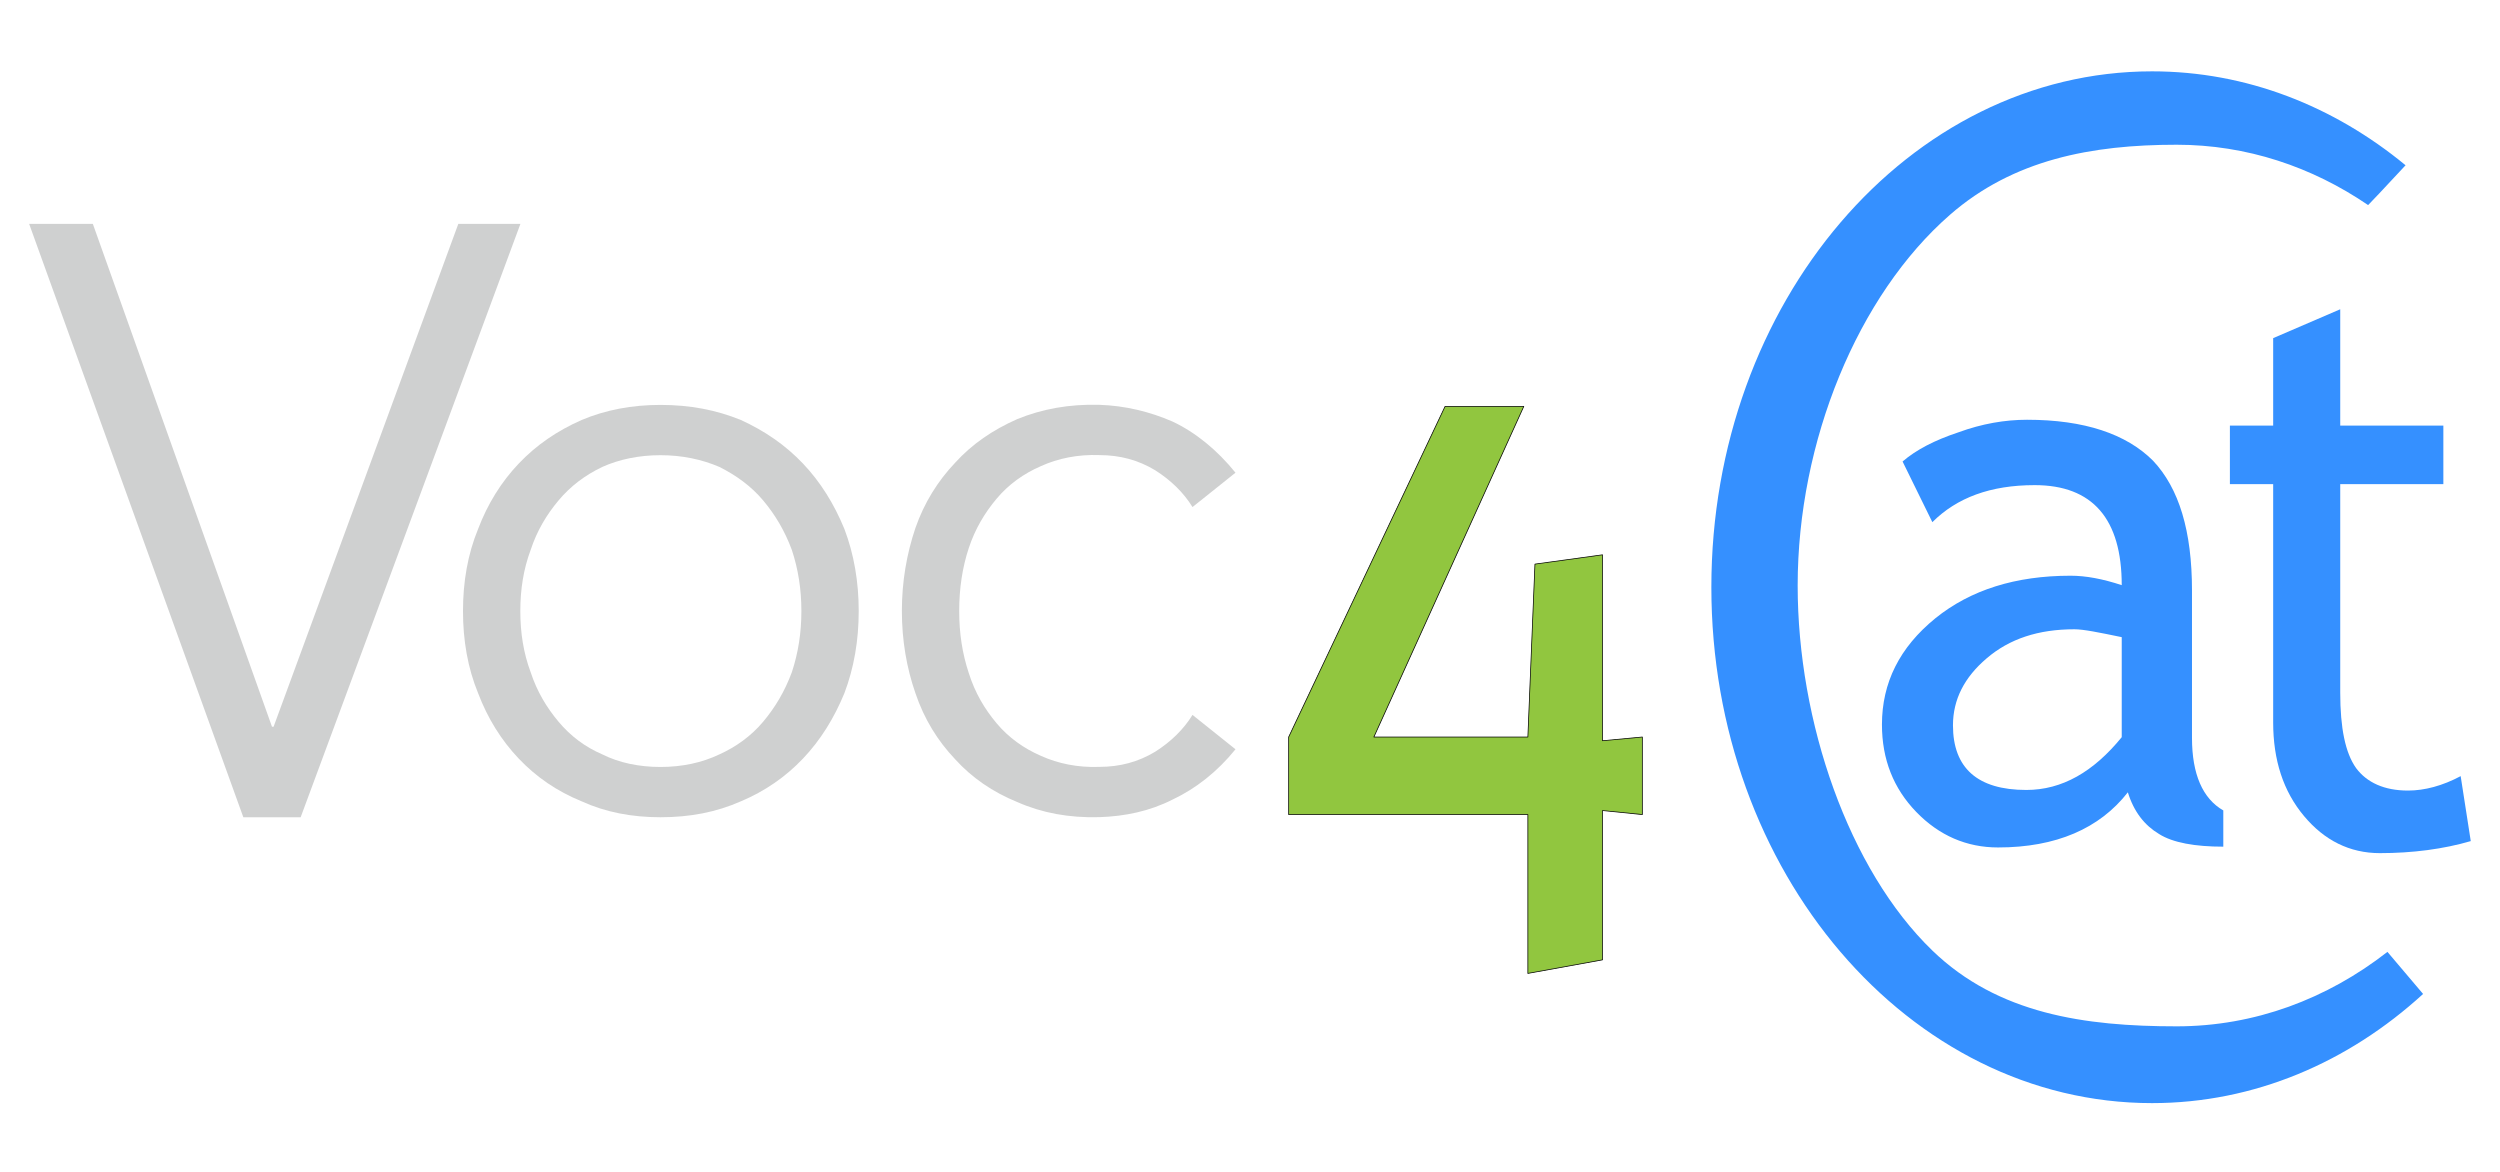
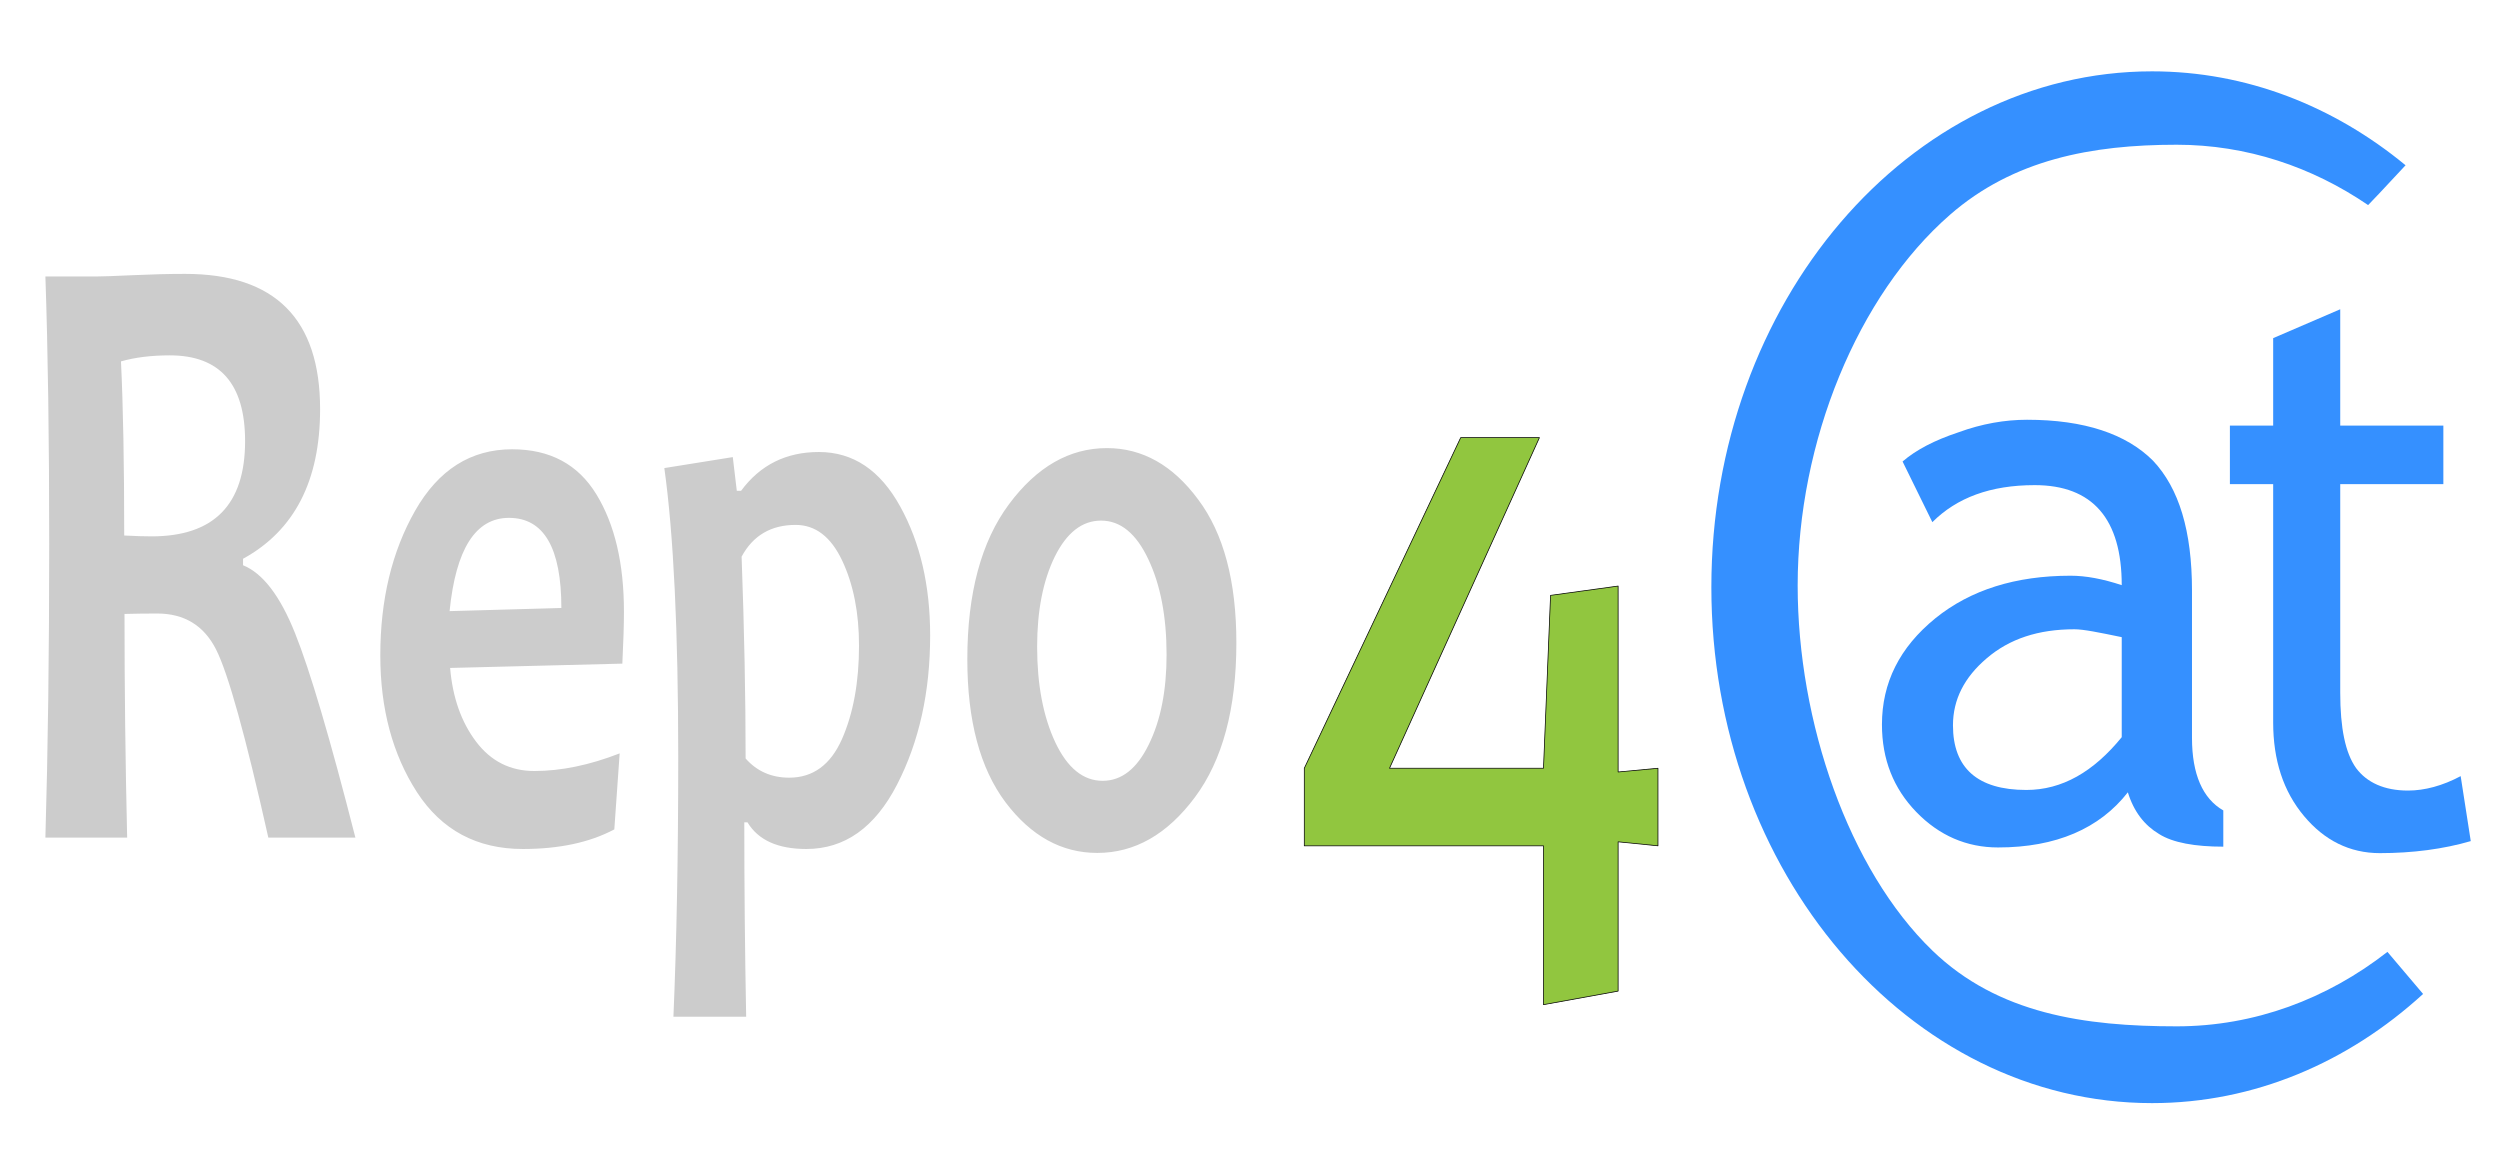
<svg xmlns="http://www.w3.org/2000/svg" width="320" height="150" viewBox="0 0 320 150" version="1.1" xml:space="preserve" style="clip-rule:evenodd;fill-rule:evenodd;stroke-linecap:round;stroke-linejoin:round;stroke-miterlimit:1.5" id="svg10">
-   <g transform="matrix(101.9185,0,0,107.2766,4.03559,104.6079)" id="g1">
-     <path d="m 0.302,-0.108 h 0.002 l 0.232,-0.6 H 0.614 L 0.338,0 H 0.266 l -0.269,-0.708 h 0.08 z" style="fill:#cfd0d0;fill-rule:nonzero" id="path1" />
-   </g>
-   <g transform="matrix(101.9185,0,0,107.2766,54.37028,103.3206)" id="g2">
-     <path d="M 0.473,-0.234 C 0.473,-0.26 0.469,-0.284 0.461,-0.307 0.452,-0.33 0.44,-0.349 0.425,-0.366 0.41,-0.383 0.391,-0.396 0.37,-0.406 0.348,-0.415 0.323,-0.42 0.296,-0.42 c -0.027,0 -0.052,0.005 -0.073,0.014 -0.022,0.01 -0.04,0.023 -0.055,0.04 -0.015,0.017 -0.027,0.036 -0.035,0.059 -0.009,0.023 -0.013,0.047 -0.013,0.073 0,0.026 0.004,0.05 0.013,0.073 0.008,0.023 0.02,0.042 0.035,0.059 0.015,0.017 0.033,0.03 0.055,0.039 0.021,0.01 0.046,0.015 0.073,0.015 0.027,0 0.052,-0.005 0.074,-0.015 0.021,-0.009 0.04,-0.022 0.055,-0.039 0.015,-0.017 0.027,-0.036 0.036,-0.059 0.008,-0.023 0.012,-0.047 0.012,-0.073 z m 0.072,0 c 0,0.035 -0.006,0.068 -0.018,0.098 -0.013,0.03 -0.03,0.056 -0.052,0.078 C 0.453,-0.036 0.427,-0.019 0.397,-0.007 0.366,0.006 0.333,0.012 0.296,0.012 0.26,0.012 0.227,0.006 0.197,-0.007 0.166,-0.019 0.14,-0.036 0.118,-0.058 0.096,-0.08 0.079,-0.106 0.067,-0.136 0.054,-0.166 0.048,-0.199 0.048,-0.234 c 0,-0.035 0.006,-0.068 0.019,-0.098 0.012,-0.03 0.029,-0.056 0.051,-0.078 0.022,-0.022 0.048,-0.039 0.079,-0.052 0.03,-0.012 0.063,-0.018 0.099,-0.018 0.037,0 0.07,0.006 0.101,0.018 0.03,0.013 0.056,0.03 0.078,0.052 0.022,0.022 0.039,0.048 0.052,0.078 0.012,0.03 0.018,0.063 0.018,0.098 z" style="fill:#cfd0d0;fill-rule:nonzero" id="path2" />
-   </g>
-   <g transform="matrix(101.9185,0,0,107.2766,110.5478,103.3091)" id="g3">
-     <path d="M 0.413,-0.358 C 0.402,-0.375 0.386,-0.39 0.366,-0.402 0.345,-0.414 0.322,-0.42 0.296,-0.42 0.269,-0.421 0.244,-0.416 0.223,-0.407 0.201,-0.398 0.182,-0.385 0.167,-0.368 0.152,-0.351 0.14,-0.332 0.132,-0.309 0.124,-0.286 0.12,-0.261 0.12,-0.234 c 0,0.027 0.004,0.051 0.012,0.074 0.008,0.024 0.02,0.043 0.035,0.06 0.015,0.017 0.034,0.03 0.056,0.039 0.021,0.009 0.046,0.014 0.073,0.013 0.026,0 0.049,-0.006 0.07,-0.018 0.02,-0.012 0.036,-0.027 0.047,-0.044 l 0.054,0.041 C 0.444,-0.042 0.417,-0.022 0.388,-0.009 0.359,0.005 0.328,0.011 0.296,0.012 0.258,0.013 0.224,0.007 0.193,-0.006 0.162,-0.018 0.136,-0.035 0.115,-0.057 0.093,-0.079 0.076,-0.105 0.065,-0.136 0.054,-0.166 0.048,-0.199 0.048,-0.234 c 0,-0.035 0.006,-0.068 0.017,-0.099 0.011,-0.03 0.028,-0.056 0.05,-0.078 0.021,-0.022 0.047,-0.039 0.078,-0.052 0.031,-0.012 0.065,-0.018 0.103,-0.017 0.032,0.001 0.063,0.008 0.092,0.02 0.029,0.013 0.056,0.034 0.079,0.061 z" style="fill:#cfd0d0;fill-rule:nonzero" id="path3" />
-   </g>
-   <g transform="matrix(0.09417411,0,0,0.09417411,-13.56141,-36.16533)" id="g5">
+   <defs id="defs1" />
+   <g transform="matrix(0.09417411,0,0,0.09417411,-11.56141,-32.16533)" id="g5">
    <path d="m 2108.11,936.409 h 107.01 l -203.77,449.351 h 209.3 l 9.62,-235.02 91.82,-12.64 v 252.72 l 54.15,-5.06 v 105.42 l -54.15,-5.45 v 202.92 l -101.44,18.43 v -215.9 h -325.11 v -105.42 z" style="fill:#91c63f;stroke:#000000;stroke-width:1px" id="path4" />
  </g>
  <g transform="matrix(0.09417411,0,0,0.09417411,-10.49658,-26.21451)" id="g6">
    <path d="m 3404.89,1629.33 c -101.63,92.95 -229.51,148.37 -368.36,148.37 -330.61,0 -599.02,-314.19 -599.02,-701.18 0,-386.997 268.41,-701.187 599.02,-701.187 128.21,0 247.06,47.245 344.53,127.658 l -35.85,38.384 -15.05,15.738 c -76.38,-52.131 -165.3,-82.03 -260.19,-82.03 -115.72,0 -222.04,20.127 -308.08,95.169 -125.36,109.326 -207.07,307.88 -207.07,503.958 0,185.38 69.29,386.25 183.14,496.19 89.23,86.16 207.09,102.94 332.01,102.94 105.98,0 204.52,-37.3 286.45,-101.21 l 11.39,13.45 36.51,43.3 -36.51,-43.3 z" style="fill:#3590ff" id="path5" />
  </g>
  <g transform="matrix(1.954942,0,0,2.016409,-1019.139,-4233.64)" id="g8">
    <g transform="matrix(50,0,0,50,642.585,2152.89)" id="g7">
      <path d="M 0.361,-0.06 C 0.324,-0.014 0.267,0.01 0.191,0.01 0.15,0.01 0.114,-0.005 0.084,-0.035 0.054,-0.065 0.039,-0.102 0.039,-0.146 c 0,-0.053 0.023,-0.098 0.07,-0.135 0.046,-0.036 0.105,-0.054 0.177,-0.054 0.02,0 0.042,0.004 0.067,0.012 0,-0.084 -0.038,-0.127 -0.114,-0.127 -0.058,0 -0.102,0.016 -0.134,0.047 L 0.066,-0.48 c 0.018,-0.015 0.042,-0.027 0.073,-0.037 0.031,-0.011 0.061,-0.016 0.09,-0.016 0.075,0 0.13,0.018 0.165,0.052 0.034,0.035 0.051,0.089 0.051,0.165 v 0.187 c 0,0.046 0.014,0.077 0.041,0.092 V 0.009 C 0.449,0.009 0.42,0.004 0.402,-0.007 0.383,-0.018 0.369,-0.035 0.361,-0.06 Z M 0.353,-0.257 c -0.03,-0.006 -0.05,-0.01 -0.062,-0.01 -0.047,0 -0.085,0.012 -0.115,0.037 -0.029,0.024 -0.044,0.052 -0.044,0.085 0,0.054 0.032,0.082 0.096,0.082 0.047,0 0.088,-0.023 0.125,-0.067 z" style="fill:#3590ff" id="path6" />
    </g>
  </g>
  <g transform="matrix(1.846123,0,0,2.053561,-904.4639,-4312.916)" id="g10">
    <g transform="matrix(50,0,0,50,642.585,2152.89)" id="g9">
      <path d="m 0.099,-0.45 h -0.06 v -0.073 h 0.06 v -0.109 l 0.093,-0.036 v 0.145 H 0.335 V -0.45 H 0.192 v 0.26 c 0,0.044 0.007,0.075 0.022,0.094 0.015,0.018 0.039,0.028 0.072,0.028 0.023,0 0.048,-0.006 0.073,-0.018 l 0.014,0.081 C 0.335,0.005 0.292,0.01 0.247,0.01 0.205,0.01 0.17,-0.006 0.142,-0.036 0.113,-0.067 0.099,-0.106 0.099,-0.153 Z" style="fill:#3590ff" id="path8" />
    </g>
  </g>
+   <path style="font-weight:bold;font-size:93.333px;line-height:1.25;font-family:Candara;-inkscape-font-specification:'Candara, Bold';clip-rule:evenodd;fill:#cccccc;fill-rule:evenodd;stroke-width:0.796;stroke-linecap:round;stroke-linejoin:round;stroke-miterlimit:1.5" d="m 45.49,107.217 h -11.144 q -4.367,-19.529 -6.701,-24.108 -2.334,-4.579 -7.529,-4.579 -2.184,0 -4.179,0.055 0,14.178 0.339,28.632 H 5.81 q 0.489,-16.66 0.489,-37.569 0,-20.081 -0.489,-34.259 h 6.513 q 1.129,0 4.706,-0.166 3.614,-0.166 6.664,-0.166 17.28,0 17.28,17.322 0,13.737 -9.864,19.143 v 0.828 q 3.802,1.545 6.664,8.716 2.861,7.117 7.718,26.149 z m -14.118,-50.753 q 0,-10.978 -9.638,-10.978 -3.539,0 -6.249,0.772 0.414,8.551 0.414,22.287 2.071,0.11 3.501,0.11 11.972,0 11.972,-12.192 z" id="path2-5" />
+   <path style="font-weight:bold;font-size:84.865px;line-height:1.25;font-family:Candara;-inkscape-font-specification:'Candara, Bold';clip-rule:evenodd;fill:#cccccc;fill-rule:evenodd;stroke-width:0.796;stroke-linecap:round;stroke-linejoin:round;stroke-miterlimit:1.5" d="m 79.865,78.274 q 0,2.558 -0.205,6.671 l -22.045,0.552 q 0.479,5.668 3.32,9.43 2.841,3.762 7.462,3.762 5.135,0 10.92,-2.257 l -0.685,9.731 q -4.724,2.508 -11.707,2.508 -8.832,0 -13.556,-7.273 -4.69,-7.273 -4.69,-17.506 0,-10.684 4.45,-18.509 4.484,-7.875 12.426,-7.875 7.257,0 10.783,5.769 3.526,5.769 3.526,14.998 z m -8.01,-0.451 q 0,-11.537 -6.709,-11.537 -6.401,0 -7.599,11.938 z m 47.205,3.511 q 0,10.885 -4.245,19.111 -4.245,8.226 -11.604,8.226 -5.477,0 -7.531,-3.411 h -0.411 q 0,12.29 0.24,24.88 h -9.311 q 0.616,-14.396 0.616,-33.207 0,-24.278 -1.78,-37.019 l 8.763,-1.405 0.513,4.314 h 0.548 q 3.663,-4.966 9.961,-4.966 6.572,0 10.406,6.972 3.834,6.922 3.834,16.503 z m -9.106,1.304 q 0,-6.32 -2.157,-10.885 -2.157,-4.565 -5.956,-4.565 -4.724,0 -6.915,4.063 0.513,14.095 0.513,25.833 2.157,2.458 5.58,2.458 4.553,0 6.744,-4.916 2.191,-4.966 2.191,-11.989 z m 48.301,-0.351 q 0,12.641 -5.306,19.764 -5.306,7.123 -12.495,7.123 -6.846,0 -11.741,-6.471 -4.895,-6.521 -4.895,-18.309 0,-12.691 5.34,-19.864 5.34,-7.173 12.529,-7.173 6.812,0 11.673,6.571 4.895,6.521 4.895,18.359 z m -8.934,1.505 q 0,-7.273 -2.328,-12.189 -2.328,-4.966 -6.059,-4.966 -3.629,0 -5.922,4.615 -2.259,4.615 -2.259,11.537 0,7.273 2.328,12.239 2.328,4.916 6.059,4.916 3.629,0 5.888,-4.615 2.294,-4.615 2.294,-11.537 z" id="path3-1" />
</svg>
